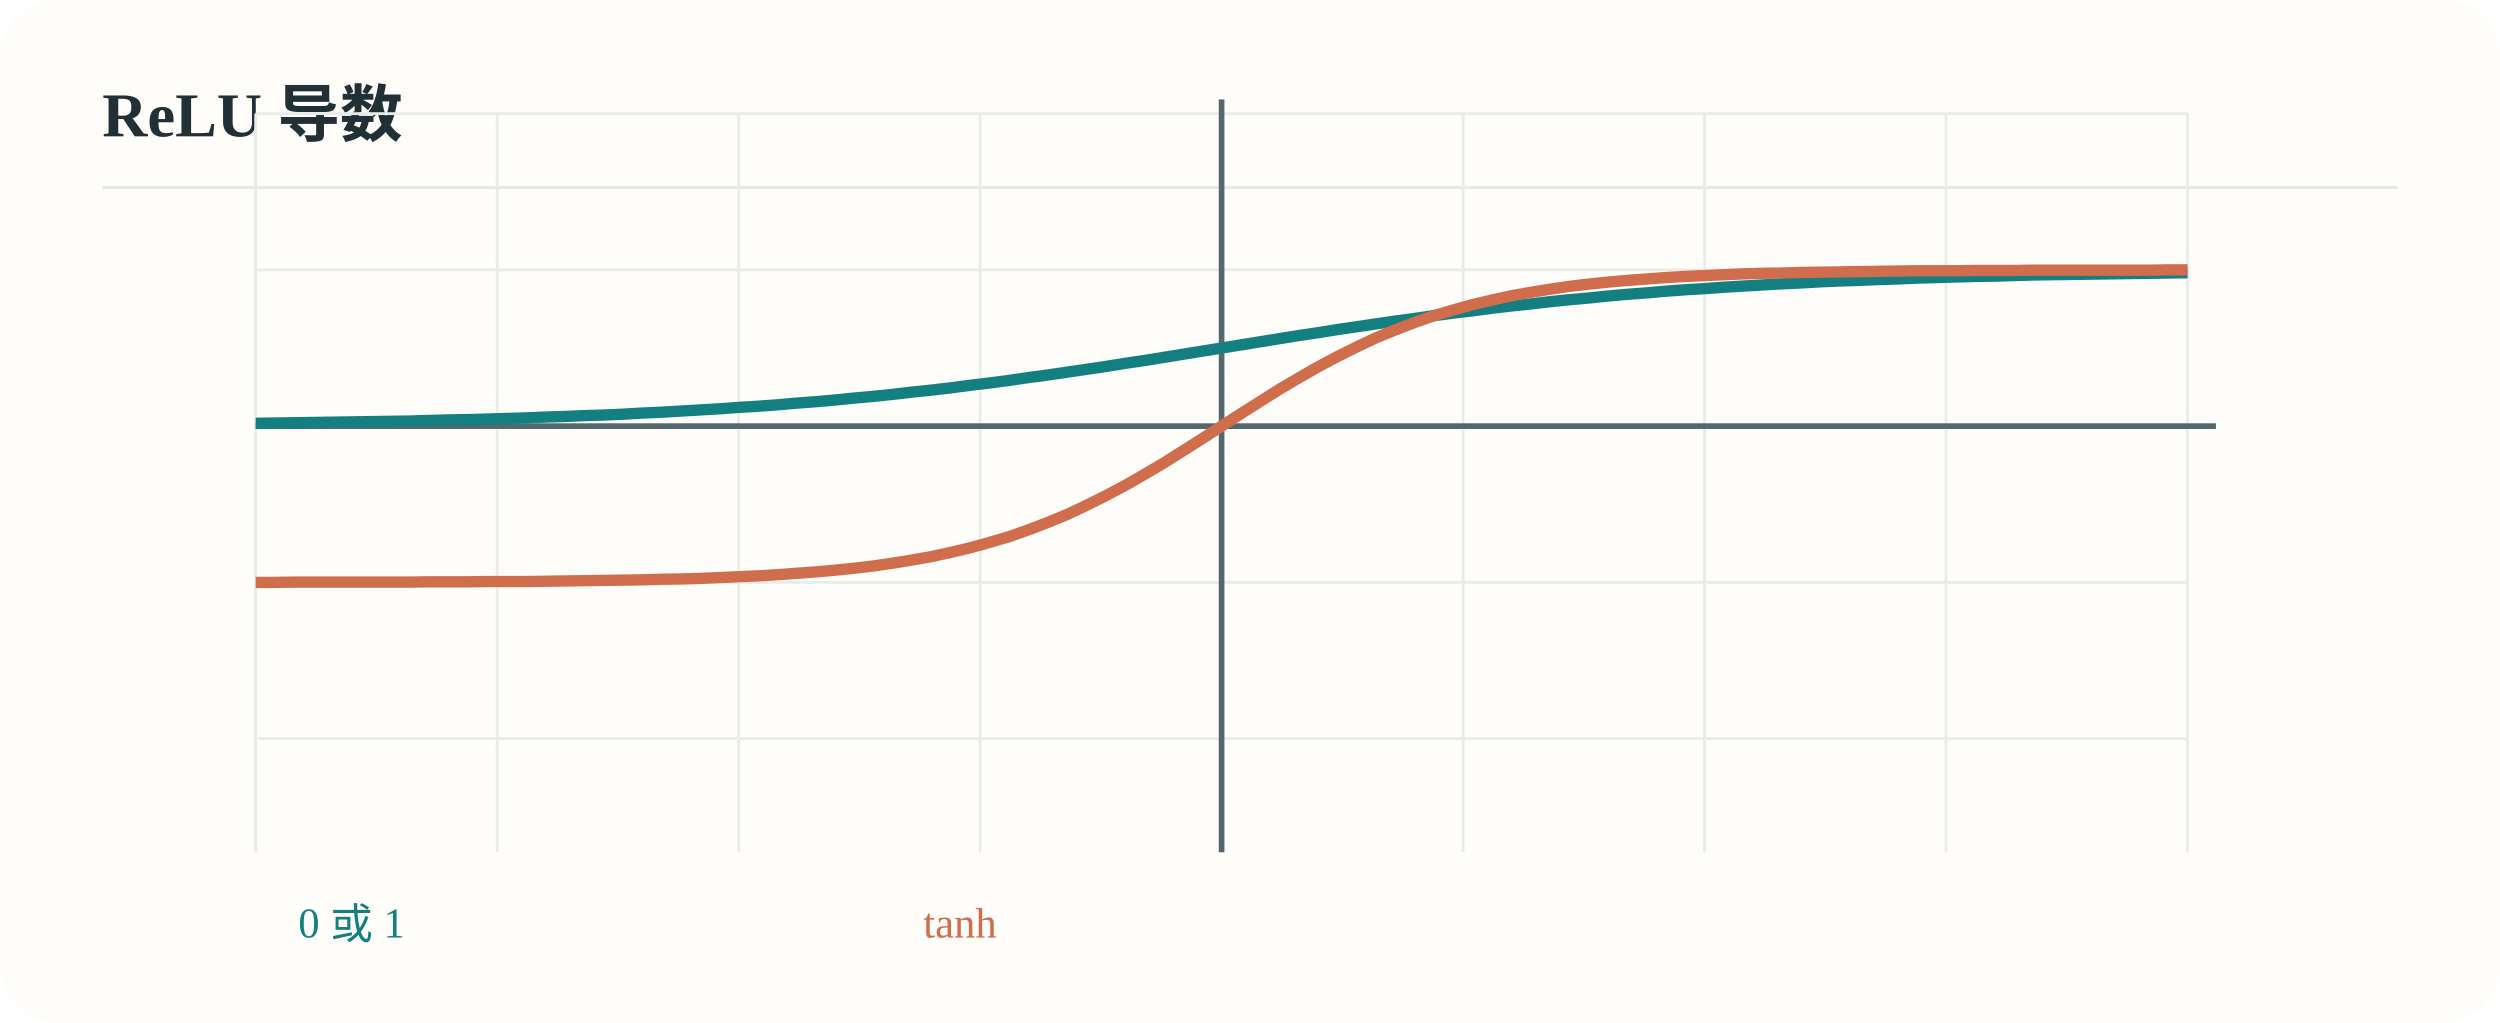
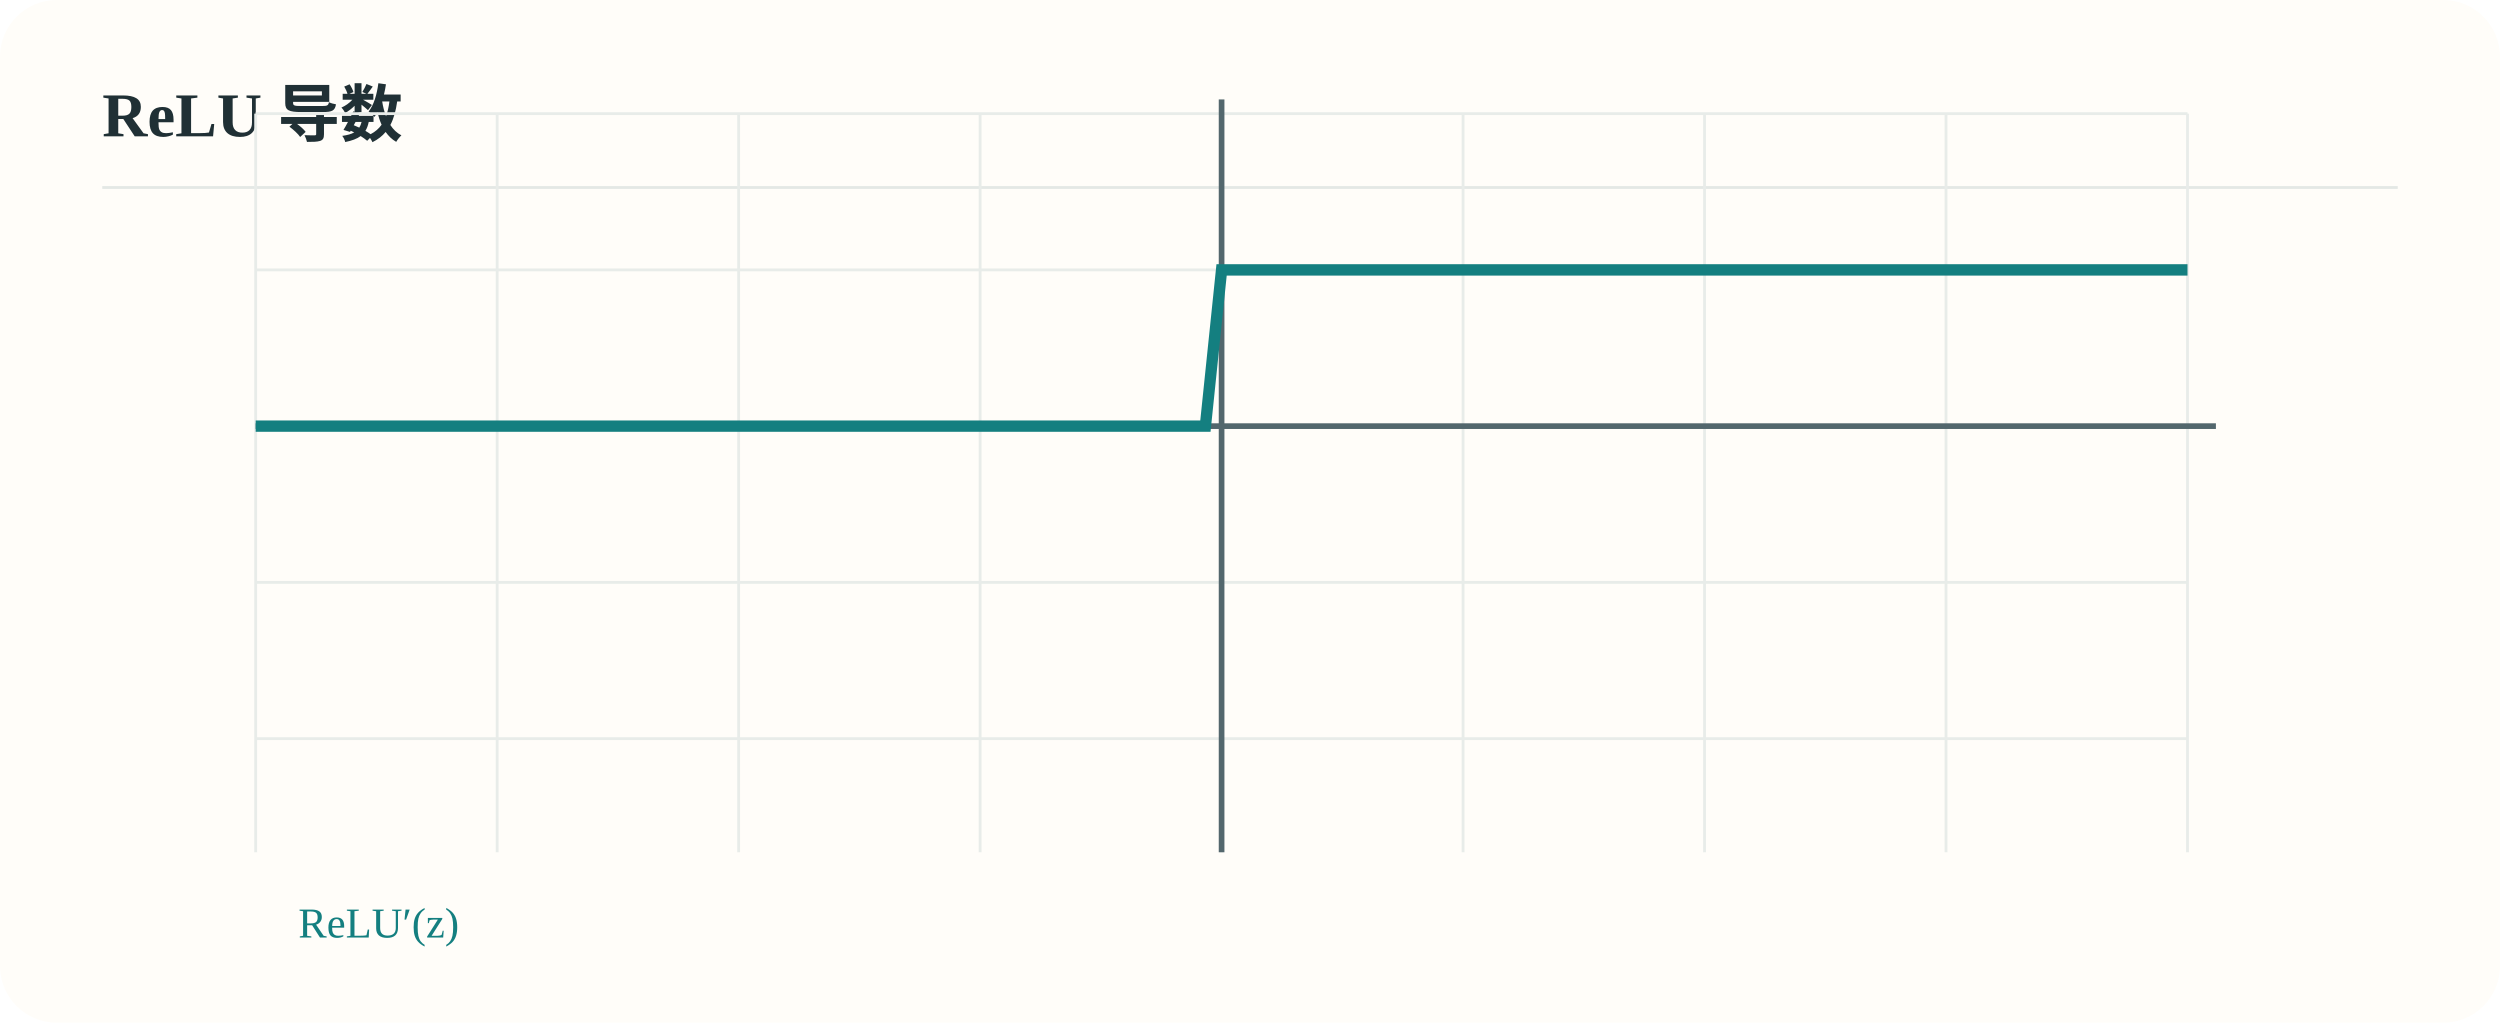
- <svg xmlns="http://www.w3.org/2000/svg" width="880" height="360" viewBox="0 0 880 360" role="img" aria-labelledby="relu-2-t relu-2-d">
+ <svg xmlns="http://www.w3.org/2000/svg" width="880" height="360" viewBox="0 0 880 360" role="img" aria-labelledby="relu-derivative-t relu-derivative-d">
  <rect width="880" height="360" rx="20" fill="#fffdf9" />
  <text x="36" y="48" font-size="22" font-weight="700" fill="#203035">ReLU 导数</text>
  <line x1="36" y1="66" x2="844" y2="66" stroke="#e4e8e5" />
  <g stroke="#e8ece9">
    <path d="M90 40V300 M175 40V300 M260 40V300 M345 40V300 M430 40V300 M515 40V300 M600 40V300 M685 40V300 M770 40V300 M90 40H770 M90 95H770 M90 150H770 M90 205H770 M90 260H770" />
  </g>
  <path d="M90 150H780 M430 35V300" stroke="#53676d" stroke-width="2" />
-   <path d="M90.0,149.0 L96.8,148.9 L103.6,148.8 L110.4,148.7 L117.2,148.6 L124.0,148.5 L130.8,148.4 L137.6,148.3 L144.4,148.2 L151.2,148.0 L158.0,147.8 L164.8,147.7 L171.6,147.5 L178.4,147.3 L185.2,147.1 L192.0,146.8 L198.8,146.6 L205.6,146.3 L212.4,146.1 L219.2,145.8 L226.0,145.4 L232.8,145.1 L239.6,144.7 L246.4,144.3 L253.2,143.9 L260.0,143.4 L266.8,143.0 L273.6,142.5 L280.4,141.9 L287.2,141.4 L294.0,140.8 L300.8,140.1 L307.6,139.5 L314.4,138.8 L321.2,138.0 L328.0,137.3 L334.8,136.5 L341.6,135.6 L348.4,134.8 L355.2,133.9 L362.0,132.9 L368.8,132.0 L375.6,131.0 L382.4,130.0 L389.2,129.0 L396.0,127.9 L402.8,126.9 L409.6,125.8 L416.4,124.7 L423.2,123.6 L430.0,122.5 L436.8,121.4 L443.6,120.3 L450.4,119.2 L457.2,118.1 L464.0,117.1 L470.8,116.0 L477.6,115.0 L484.4,114.0 L491.2,113.0 L498.0,112.1 L504.8,111.1 L511.6,110.2 L518.4,109.4 L525.2,108.5 L532.0,107.7 L538.8,107.0 L545.6,106.2 L552.4,105.5 L559.2,104.9 L566.0,104.2 L572.8,103.6 L579.6,103.1 L586.4,102.5 L593.2,102.0 L600.0,101.6 L606.8,101.1 L613.6,100.7 L620.4,100.3 L627.2,99.9 L634.0,99.6 L640.8,99.2 L647.6,98.9 L654.4,98.7 L661.2,98.4 L668.0,98.2 L674.8,97.9 L681.6,97.7 L688.4,97.5 L695.2,97.3 L702.0,97.2 L708.8,97.0 L715.6,96.8 L722.4,96.7 L729.2,96.6 L736.0,96.5 L742.8,96.4 L749.6,96.3 L756.4,96.2 L763.2,96.1 L770.0,96.0 " fill="none" stroke="#147f80" stroke-width="4" />
-   <text x="105" y="330" font-size="15" fill="#147f80">0 或 1</text>
-   <path d="M90.0,205.0 L96.8,205.0 L103.6,204.9 L110.4,204.9 L117.2,204.9 L124.0,204.9 L130.8,204.9 L137.6,204.9 L144.4,204.9 L151.2,204.8 L158.0,204.8 L164.8,204.8 L171.6,204.7 L178.4,204.7 L185.2,204.7 L192.0,204.6 L198.8,204.5 L205.6,204.4 L212.4,204.3 L219.2,204.2 L226.0,204.1 L232.8,203.9 L239.6,203.8 L246.4,203.6 L253.2,203.3 L260.0,203.0 L266.8,202.7 L273.6,202.3 L280.4,201.8 L287.2,201.3 L294.0,200.7 L300.8,200.0 L307.6,199.2 L314.4,198.2 L321.2,197.1 L328.0,195.9 L334.8,194.4 L341.6,192.8 L348.4,190.9 L355.2,188.9 L362.0,186.5 L368.8,183.9 L375.6,181.1 L382.4,177.9 L389.2,174.5 L396.0,170.9 L402.8,167.0 L409.6,163.0 L416.4,158.7 L423.2,154.4 L430.0,150.0 L436.8,145.6 L443.6,141.3 L450.4,137.0 L457.2,133.0 L464.0,129.1 L470.8,125.5 L477.6,122.1 L484.4,118.9 L491.2,116.1 L498.0,113.5 L504.8,111.1 L511.6,109.1 L518.4,107.2 L525.2,105.6 L532.0,104.1 L538.8,102.9 L545.6,101.8 L552.4,100.8 L559.2,100.0 L566.0,99.3 L572.8,98.7 L579.6,98.2 L586.4,97.7 L593.2,97.3 L600.0,97.0 L606.8,96.7 L613.6,96.4 L620.4,96.2 L627.2,96.1 L634.0,95.9 L640.8,95.8 L647.6,95.7 L654.4,95.6 L661.2,95.5 L668.0,95.4 L674.8,95.3 L681.6,95.3 L688.4,95.3 L695.2,95.2 L702.0,95.2 L708.8,95.2 L715.6,95.1 L722.4,95.1 L729.2,95.1 L736.0,95.1 L742.8,95.1 L749.6,95.1 L756.4,95.1 L763.2,95.0 L770.0,95.0 " fill="none" stroke="#d06d4d" stroke-width="4" />
-   <text x="325" y="330" font-size="15" fill="#d06d4d">tanh</text>
+   <path d="M90.0,150.0 L95.7,150.0 L101.3,150.0 L107.0,150.0 L112.7,150.0 L118.3,150.0 L124.0,150.0 L129.7,150.0 L135.3,150.0 L141.0,150.0 L146.7,150.0 L152.3,150.0 L158.0,150.0 L163.7,150.0 L169.3,150.0 L175.0,150.0 L180.7,150.0 L186.3,150.0 L192.0,150.0 L197.7,150.0 L203.3,150.0 L209.0,150.0 L214.7,150.0 L220.3,150.0 L226.0,150.0 L231.7,150.0 L237.3,150.0 L243.0,150.0 L248.7,150.0 L254.3,150.0 L260.0,150.0 L265.7,150.0 L271.3,150.0 L277.0,150.0 L282.7,150.0 L288.3,150.0 L294.0,150.0 L299.7,150.0 L305.3,150.0 L311.0,150.0 L316.7,150.0 L322.3,150.0 L328.0,150.0 L333.7,150.0 L339.3,150.0 L345.0,150.0 L350.7,150.0 L356.3,150.0 L362.0,150.0 L367.7,150.0 L373.3,150.0 L379.0,150.0 L384.7,150.0 L390.3,150.0 L396.0,150.0 L401.7,150.0 L407.3,150.0 L413.0,150.0 L418.7,150.0 L424.3,150.0 L430.0,95.0 L435.7,95.0 L441.3,95.0 L447.0,95.0 L452.7,95.0 L458.3,95.0 L464.0,95.0 L469.7,95.0 L475.3,95.0 L481.0,95.0 L486.7,95.0 L492.3,95.0 L498.0,95.0 L503.7,95.0 L509.3,95.0 L515.0,95.0 L520.7,95.0 L526.3,95.0 L532.0,95.0 L537.7,95.0 L543.3,95.0 L549.0,95.0 L554.7,95.0 L560.3,95.0 L566.0,95.0 L571.7,95.0 L577.3,95.0 L583.0,95.0 L588.7,95.0 L594.3,95.0 L600.0,95.0 L605.7,95.0 L611.3,95.0 L617.0,95.0 L622.7,95.0 L628.3,95.0 L634.0,95.0 L639.7,95.0 L645.3,95.0 L651.0,95.0 L656.7,95.0 L662.3,95.0 L668.0,95.0 L673.7,95.0 L679.3,95.0 L685.0,95.0 L690.7,95.0 L696.3,95.0 L702.0,95.0 L707.7,95.0 L713.3,95.0 L719.0,95.0 L724.7,95.0 L730.3,95.0 L736.0,95.0 L741.7,95.0 L747.3,95.0 L753.0,95.0 L758.7,95.0 L764.3,95.0 L770.0,95.0 " fill="none" stroke="#147f80" stroke-width="4" />
+   <text x="105" y="330" font-size="15" fill="#147f80">ReLU′(z)</text>
</svg>
